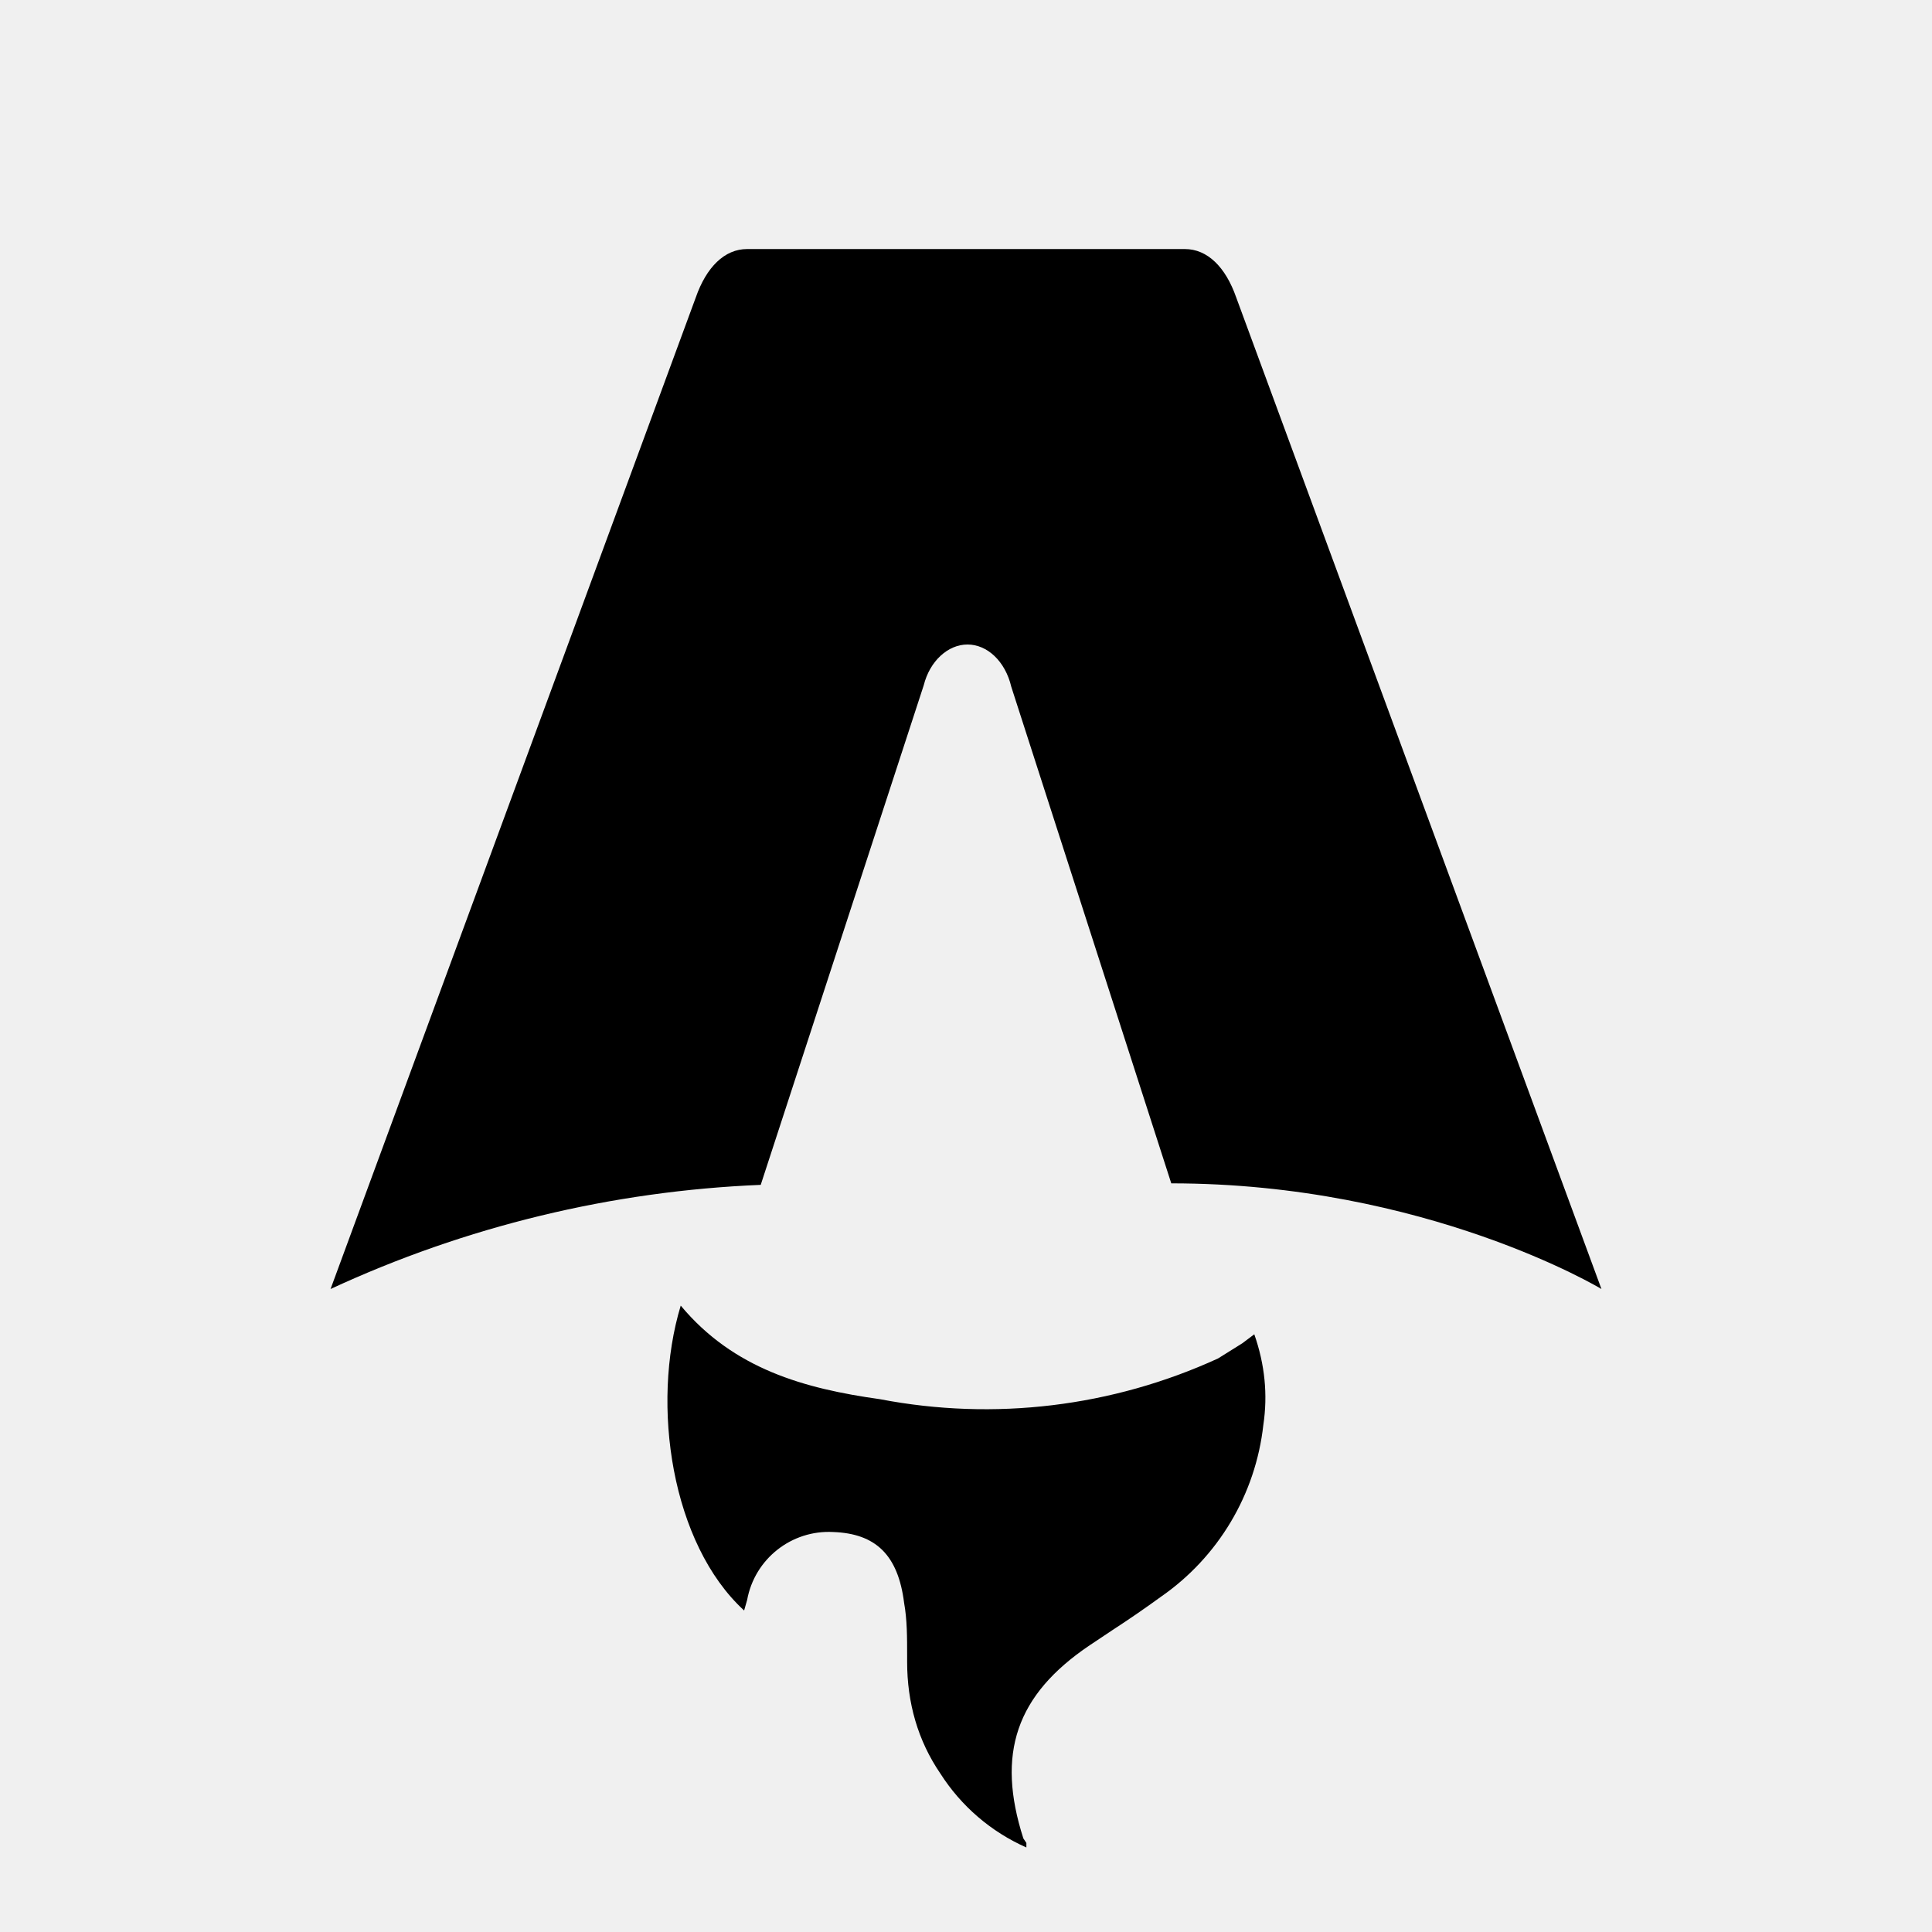
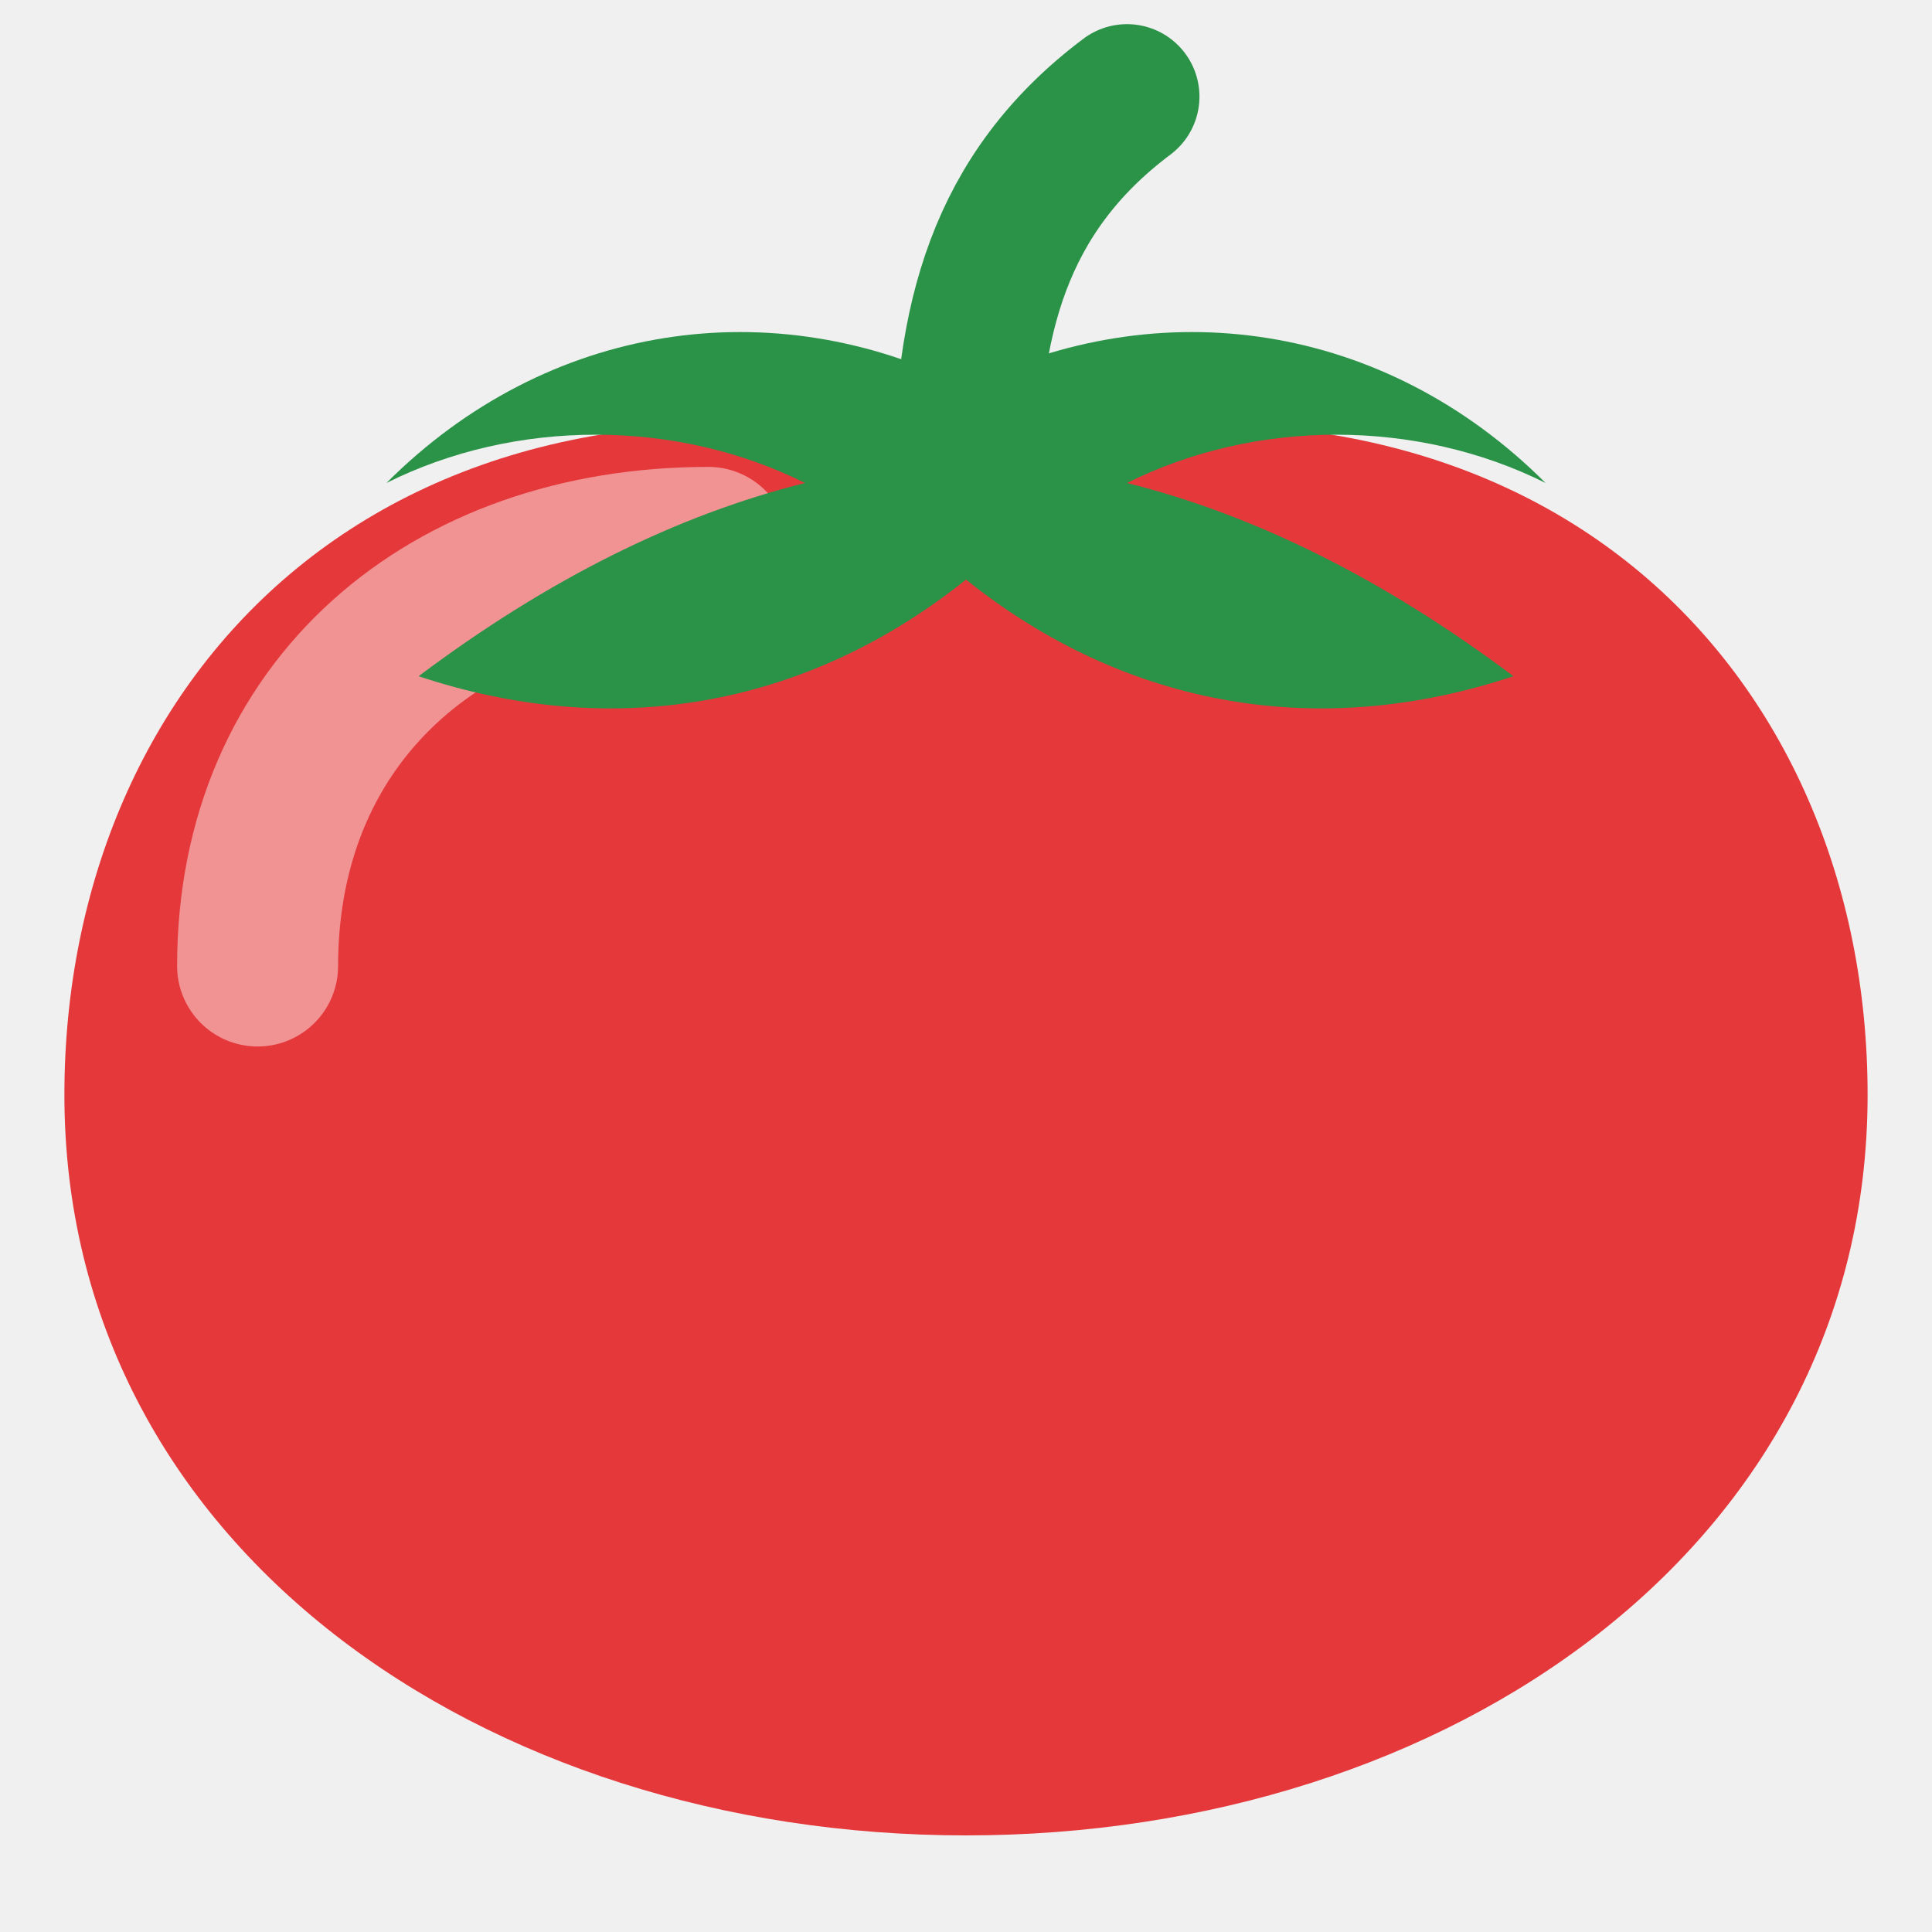
- <svg xmlns="http://www.w3.org/2000/svg" fill="none" viewBox="0 0 128 128">
-   <path d="M50.4 78.5a75.1 75.1 0 0 0-28.5 6.9l24.2-65.7c.7-2 1.9-3.2 3.4-3.2h29c1.5 0 2.7 1.2 3.4 3.2l24.2 65.7s-11.6-7-28.5-7L67 45.5c-.4-1.7-1.6-2.8-2.9-2.8-1.3 0-2.5 1.1-2.9 2.7L50.4 78.5Zm-1.1 28.2Zm-4.2-20.2c-2 6.6-.6 15.8 4.2 20.2a17.5 17.5 0 0 1 .2-.7 5.5 5.5 0 0 1 5.7-4.5c2.8.1 4.3 1.5 4.7 4.7.2 1.1.2 2.3.2 3.5v.4c0 2.7.7 5.2 2.2 7.4a13 13 0 0 0 5.7 4.9v-.3l-.2-.3c-1.8-5.6-.5-9.5 4.4-12.8l1.5-1a73 73 0 0 0 3.2-2.2 16 16 0 0 0 6.8-11.4c.3-2 .1-4-.6-6l-.8.6-1.6 1a37 37 0 0 1-22.4 2.7c-5-.7-9.7-2-13.2-6.2Z" />
-   <style>
-         path { fill: #000; }
-         @media (prefers-color-scheme: dark) {
-             path { fill: #FFF; }
-         }
-     </style>
+ <svg xmlns="http://www.w3.org/2000/svg" viewBox="2 3 60 60">
+   <path d="M32 17C14 13 4 24 4 37c0 14 13 23 28 23s28-9 28-23c0-13-10-24-28-20Z" fill="#E5383B" />
+   <path d="M10 33c0-8 6-13 14-13" fill="none" stroke="#FFF" stroke-opacity=".45" stroke-width="5" stroke-linecap="round" />
+   <path d="M32 21c-5 4-11 5-17 3 4-3 8-5 12-6-4-2-9-2-13 0 5-5 12-6 18-3 6-3 13-2 18 3-4-2-9-2-13 0 4 1 8 3 12 6-6 2-12 1-17-3Z" fill="#2B9348" />
+   <path d="M32 18c0-5 1-9 5-12" fill="none" stroke="#2B9348" stroke-width="4.5" stroke-linecap="round" />
</svg>
